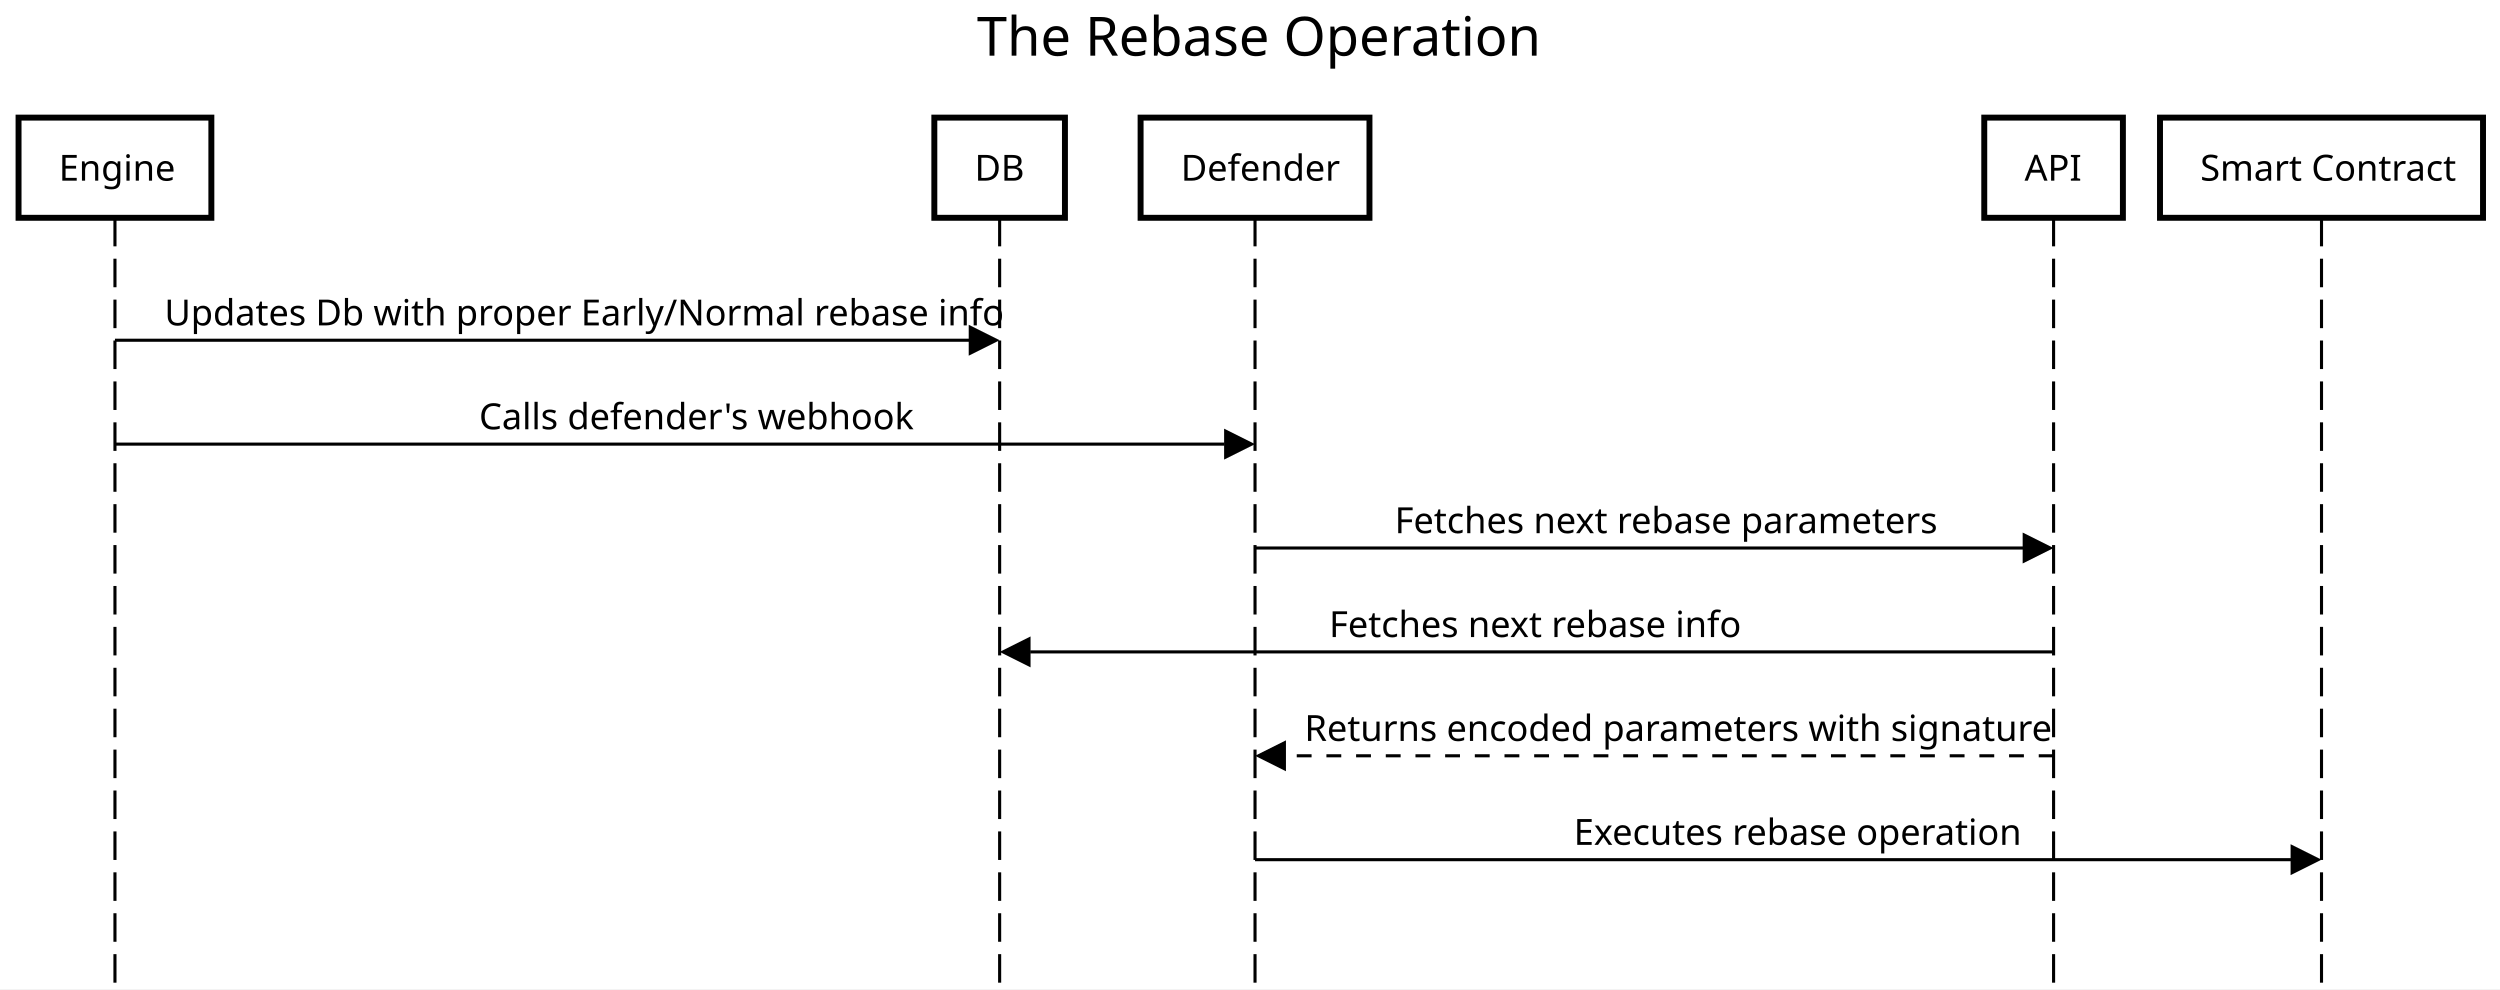
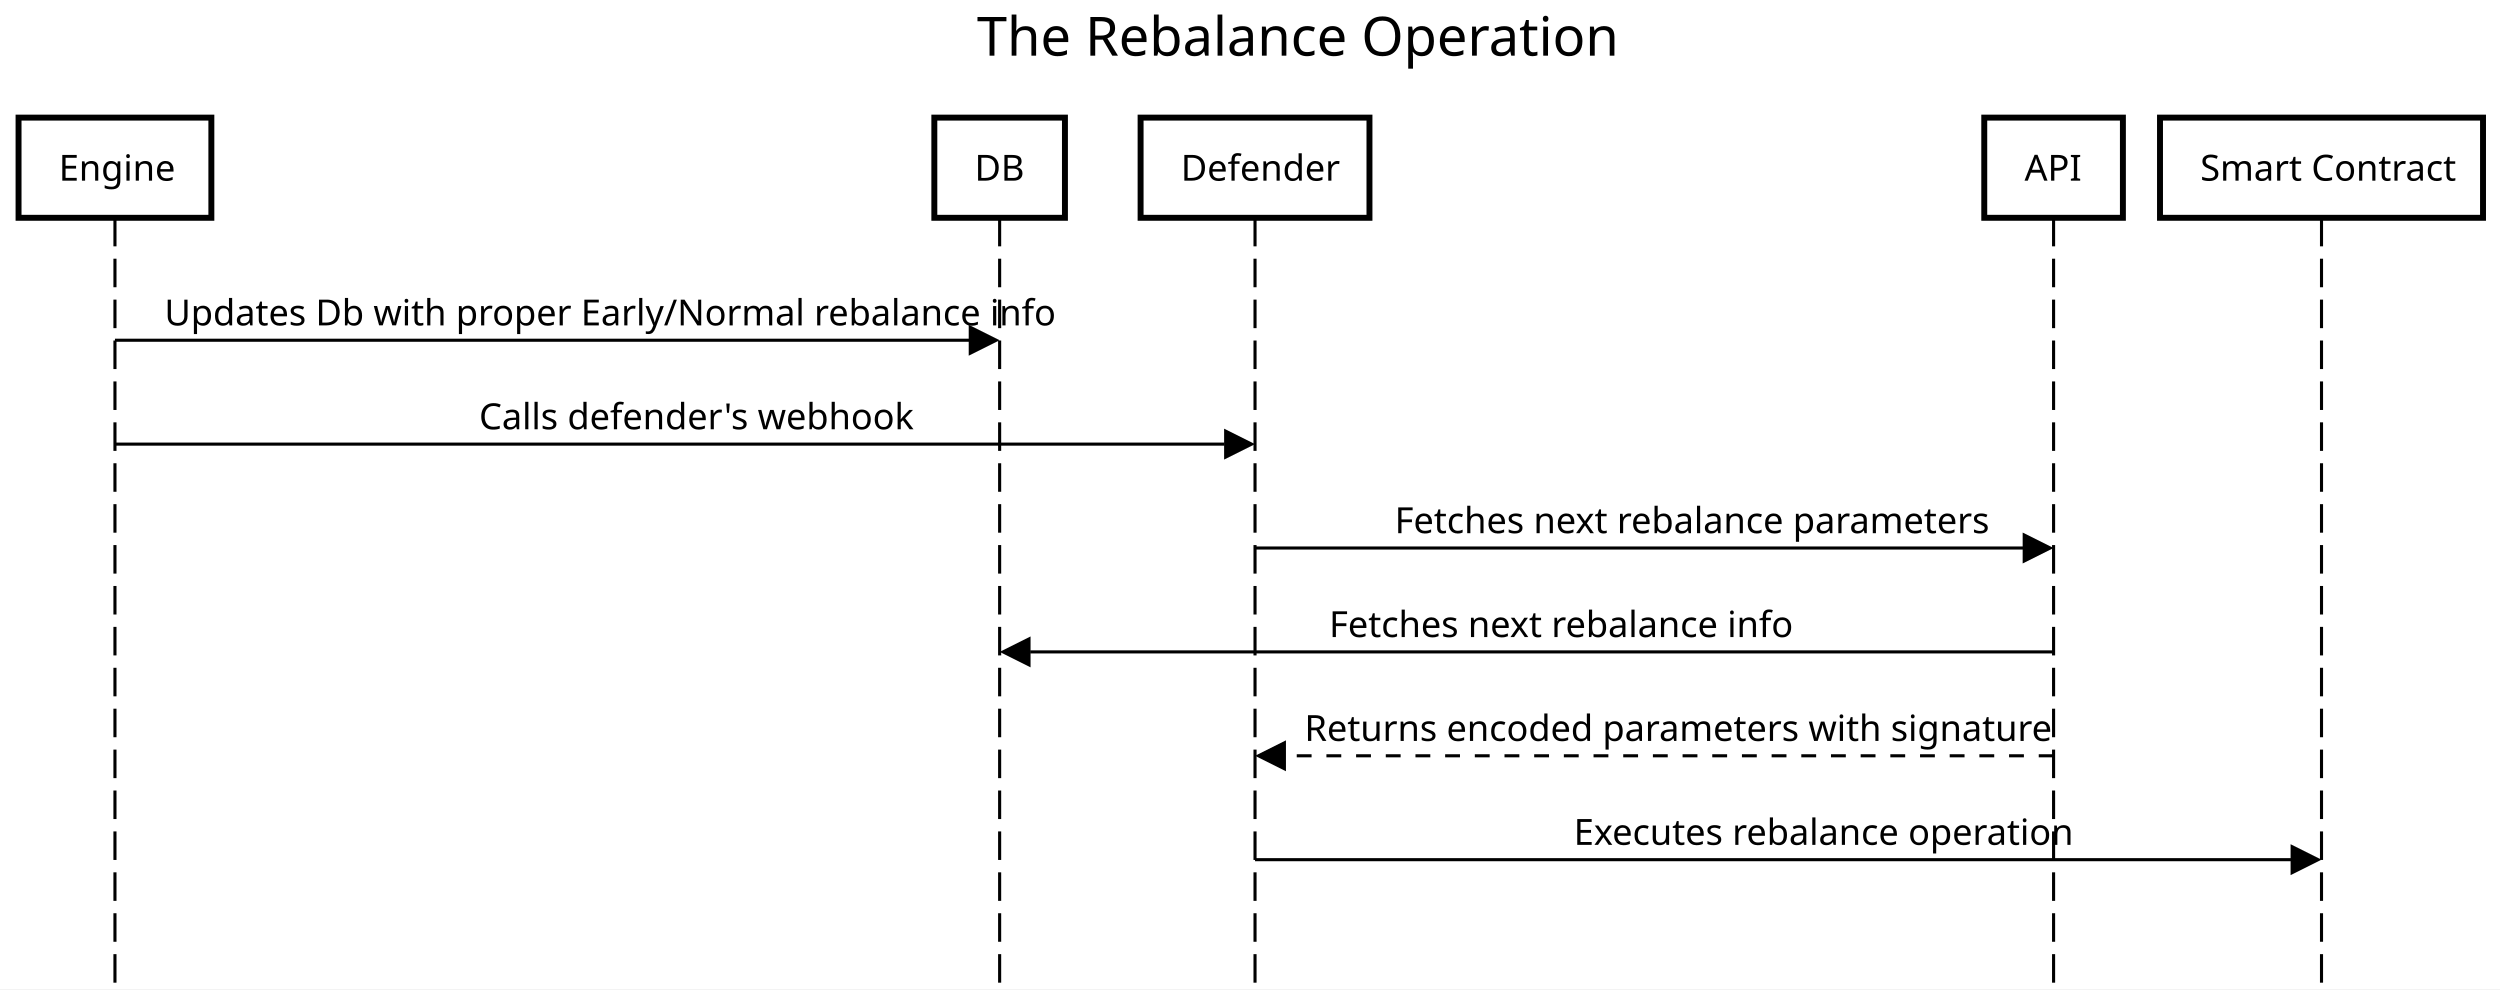
<svg xmlns="http://www.w3.org/2000/svg" version="1.1" width="1016" height="402">
  <defs />
  <g>
    <g />
    <g />
    <g />
    <g />
    <g />
    <g />
    <g>
      <rect fill="white" stroke="none" x="0" y="0" width="1016" height="402" />
    </g>
    <g>
-       <text fill="black" stroke="none" font-family="sans-serif" font-size="16.5pt" font-style="normal" font-weight="normal" text-decoration="normal" x="397.029" y="22.618" text-anchor="start" dominant-baseline="alphabetic" xml:space="preserve">The Rebase Operation</text>
+       <text fill="black" stroke="none" font-family="sans-serif" font-size="16.5pt" font-style="normal" font-weight="normal" text-decoration="normal" x="397.029" y="22.618" text-anchor="start" dominant-baseline="alphabetic" xml:space="preserve">The Rebalance Operation</text>
    </g>
    <g />
    <g>
      <path fill="none" stroke="black" paint-order="fill stroke markers" d=" M 46.718 88.512 L 46.718 402.148" stroke-miterlimit="10" stroke-width="1.257" stroke-dasharray="11.599,5.026" />
      <path fill="none" stroke="black" paint-order="fill stroke markers" d=" M 406.252 88.512 L 406.252 402.148" stroke-miterlimit="10" stroke-width="1.257" stroke-dasharray="11.599,5.026" />
      <path fill="none" stroke="black" paint-order="fill stroke markers" d=" M 510.043 88.512 L 510.043 402.148" stroke-miterlimit="10" stroke-width="1.257" stroke-dasharray="11.599,5.026" />
      <path fill="none" stroke="black" paint-order="fill stroke markers" d=" M 834.576 88.512 L 834.576 402.148" stroke-miterlimit="10" stroke-width="1.257" stroke-dasharray="11.599,5.026" />
      <path fill="none" stroke="black" paint-order="fill stroke markers" d=" M 943.462 88.512 L 943.462 402.148" stroke-miterlimit="10" stroke-width="1.257" stroke-dasharray="11.599,5.026" />
    </g>
    <g>
      <path fill="none" stroke="none" />
      <g>
        <path fill="white" stroke="black" paint-order="fill stroke markers" d=" M 7.539 47.799 L 85.896 47.799 L 85.896 88.512 L 7.539 88.512 L 7.539 47.799 Z" stroke-miterlimit="10" stroke-width="2.413" stroke-dasharray="" />
      </g>
      <g>
        <g />
        <text fill="black" stroke="none" font-family="sans-serif" font-size="11pt" font-style="normal" font-weight="normal" text-decoration="normal" x="23.9" y="73.433" text-anchor="start" dominant-baseline="alphabetic" xml:space="preserve">Engine</text>
      </g>
      <path fill="none" stroke="none" />
      <g>
        <path fill="white" stroke="black" paint-order="fill stroke markers" d=" M 379.712 47.799 L 432.792 47.799 L 432.792 88.512 L 379.712 88.512 L 379.712 47.799 Z" stroke-miterlimit="10" stroke-width="2.413" stroke-dasharray="" />
      </g>
      <g>
        <g />
        <text fill="black" stroke="none" font-family="sans-serif" font-size="11pt" font-style="normal" font-weight="normal" text-decoration="normal" x="396.072" y="73.433" text-anchor="start" dominant-baseline="alphabetic" xml:space="preserve">DB</text>
      </g>
      <path fill="none" stroke="none" />
      <g>
        <path fill="white" stroke="black" paint-order="fill stroke markers" d=" M 463.537 47.799 L 556.55 47.799 L 556.55 88.512 L 463.537 88.512 L 463.537 47.799 Z" stroke-miterlimit="10" stroke-width="2.413" stroke-dasharray="" />
      </g>
      <g>
        <g />
        <text fill="black" stroke="none" font-family="sans-serif" font-size="11pt" font-style="normal" font-weight="normal" text-decoration="normal" x="479.897" y="73.433" text-anchor="start" dominant-baseline="alphabetic" xml:space="preserve">Defender</text>
      </g>
      <path fill="none" stroke="none" />
      <g>
        <path fill="white" stroke="black" paint-order="fill stroke markers" d=" M 806.404 47.799 L 862.748 47.799 L 862.748 88.512 L 806.404 88.512 L 806.404 47.799 Z" stroke-miterlimit="10" stroke-width="2.413" stroke-dasharray="" />
      </g>
      <g>
        <g />
        <text fill="black" stroke="none" font-family="sans-serif" font-size="11pt" font-style="normal" font-weight="normal" text-decoration="normal" x="822.764" y="73.433" text-anchor="start" dominant-baseline="alphabetic" xml:space="preserve">API</text>
      </g>
      <path fill="none" stroke="none" />
      <g>
        <path fill="white" stroke="black" paint-order="fill stroke markers" d=" M 877.826 47.799 L 1009.097 47.799 L 1009.097 88.512 L 877.826 88.512 L 877.826 47.799 Z" stroke-miterlimit="10" stroke-width="2.413" stroke-dasharray="" />
      </g>
      <g>
        <g />
        <text fill="black" stroke="none" font-family="sans-serif" font-size="11pt" font-style="normal" font-weight="normal" text-decoration="normal" x="894.187" y="73.433" text-anchor="start" dominant-baseline="alphabetic" xml:space="preserve">Smart Contract</text>
      </g>
    </g>
    <g>
      <g>
        <g>
          <rect fill="white" stroke="none" x="64.561" y="118.669" width="323.848" height="19.602" />
        </g>
-         <text fill="black" stroke="none" font-family="sans-serif" font-size="11pt" font-style="normal" font-weight="normal" text-decoration="normal" x="66.823" y="132.24" text-anchor="start" dominant-baseline="alphabetic" xml:space="preserve">Updates Db with proper Early/Normal rebase info</text>
+         <text fill="black" stroke="none" font-family="sans-serif" font-size="11pt" font-style="normal" font-weight="normal" text-decoration="normal" x="66.823" y="132.24" text-anchor="start" dominant-baseline="alphabetic" xml:space="preserve">Updates Db with proper Early/Normal rebalance info</text>
      </g>
      <g>
        <path fill="none" stroke="black" paint-order="fill stroke markers" d=" M 46.718 138.271 L 393.837 138.271" stroke-miterlimit="10" stroke-width="1.257" stroke-dasharray="" />
        <g transform="translate(406.252,138.2712) translate(-406.252,-138.2712)">
          <path fill="black" stroke="none" paint-order="stroke fill markers" d=" M 393.686 131.988 L 406.252 138.271 L 393.686 144.554 Z" />
        </g>
      </g>
      <g>
        <g>
          <rect fill="white" stroke="none" x="192.432" y="160.889" width="171.897" height="19.602" />
        </g>
        <text fill="black" stroke="none" font-family="sans-serif" font-size="11pt" font-style="normal" font-weight="normal" text-decoration="normal" x="194.694" y="174.46" text-anchor="start" dominant-baseline="alphabetic" xml:space="preserve">Calls defender's webhook</text>
      </g>
      <g>
        <path fill="none" stroke="black" paint-order="fill stroke markers" d=" M 46.718 180.491 L 497.629 180.491" stroke-miterlimit="10" stroke-width="1.257" stroke-dasharray="" />
        <g transform="translate(510.0435,180.4914) translate(-510.0435,-180.4914)">
          <path fill="black" stroke="none" paint-order="stroke fill markers" d=" M 497.478 174.209 L 510.043 180.491 L 497.478 186.774 Z" />
        </g>
      </g>
      <g>
        <g>
          <rect fill="white" stroke="none" x="564.552" y="203.109" width="215.515" height="19.602" />
        </g>
-         <text fill="black" stroke="none" font-family="sans-serif" font-size="11pt" font-style="normal" font-weight="normal" text-decoration="normal" x="566.814" y="216.68" text-anchor="start" dominant-baseline="alphabetic" xml:space="preserve">Fetches next rebase parameters</text>
+         <text fill="black" stroke="none" font-family="sans-serif" font-size="11pt" font-style="normal" font-weight="normal" text-decoration="normal" x="566.814" y="216.68" text-anchor="start" dominant-baseline="alphabetic" xml:space="preserve">Fetches next rebalance parameters</text>
      </g>
      <g>
        <path fill="none" stroke="black" paint-order="fill stroke markers" d=" M 510.043 222.712 L 822.161 222.712" stroke-miterlimit="10" stroke-width="1.257" stroke-dasharray="" />
        <g transform="translate(834.5759,222.7116) translate(-834.5759,-222.7116)">
          <path fill="black" stroke="none" paint-order="stroke fill markers" d=" M 822.01 216.429 L 834.576 222.712 L 822.01 228.994 Z" />
        </g>
      </g>
      <g>
        <g>
          <rect fill="white" stroke="none" x="537.904" y="245.33" width="165.02" height="19.602" />
        </g>
-         <text fill="black" stroke="none" font-family="sans-serif" font-size="11pt" font-style="normal" font-weight="normal" text-decoration="normal" x="540.166" y="258.9" text-anchor="start" dominant-baseline="alphabetic" xml:space="preserve">Fetches next rebase info</text>
+         <text fill="black" stroke="none" font-family="sans-serif" font-size="11pt" font-style="normal" font-weight="normal" text-decoration="normal" x="540.166" y="258.9" text-anchor="start" dominant-baseline="alphabetic" xml:space="preserve">Fetches next rebalance info</text>
      </g>
      <g>
        <path fill="none" stroke="black" paint-order="fill stroke markers" d=" M 834.576 264.932 L 418.667 264.932" stroke-miterlimit="10" stroke-width="1.257" stroke-dasharray="" />
        <g transform="translate(406.252,264.9319) translate(-406.252,-264.9319)">
          <path fill="black" stroke="none" paint-order="stroke fill markers" d=" M 418.818 258.649 L 406.252 264.932 L 418.818 271.215 Z" />
        </g>
      </g>
      <g>
        <g>
          <rect fill="white" stroke="none" x="527.887" y="287.55" width="288.846" height="19.602" />
        </g>
        <text fill="black" stroke="none" font-family="sans-serif" font-size="11pt" font-style="normal" font-weight="normal" text-decoration="normal" x="530.148" y="301.121" text-anchor="start" dominant-baseline="alphabetic" xml:space="preserve">Returns encoded parameters with signature</text>
      </g>
      <g>
        <path fill="none" stroke="black" paint-order="fill stroke markers" d=" M 834.576 307.152 L 522.458 307.152" stroke-miterlimit="10" stroke-width="1.257" stroke-dasharray="6.031" />
        <g transform="translate(510.0435,307.1521) translate(-510.0435,-307.1521)">
          <path fill="black" stroke="none" paint-order="stroke fill markers" d=" M 522.609 300.869 L 510.043 307.152 L 522.609 313.435 Z" />
        </g>
      </g>
      <g>
        <g>
          <rect fill="white" stroke="none" x="637.312" y="329.77" width="178.881" height="19.602" />
        </g>
-         <text fill="black" stroke="none" font-family="sans-serif" font-size="11pt" font-style="normal" font-weight="normal" text-decoration="normal" x="639.574" y="343.341" text-anchor="start" dominant-baseline="alphabetic" xml:space="preserve">Executes rebase operation</text>
+         <text fill="black" stroke="none" font-family="sans-serif" font-size="11pt" font-style="normal" font-weight="normal" text-decoration="normal" x="639.574" y="343.341" text-anchor="start" dominant-baseline="alphabetic" xml:space="preserve">Executes rebalance operation</text>
      </g>
      <g>
        <path fill="none" stroke="black" paint-order="fill stroke markers" d=" M 510.043 349.372 L 931.047 349.372" stroke-miterlimit="10" stroke-width="1.257" stroke-dasharray="" />
        <g transform="translate(943.462,349.3723) translate(-943.462,-349.3723)">
          <path fill="black" stroke="none" paint-order="stroke fill markers" d=" M 930.896 343.09 L 943.462 349.372 L 930.896 355.655 Z" />
        </g>
      </g>
    </g>
    <g />
    <g />
    <g />
    <g />
    <g />
  </g>
</svg>
